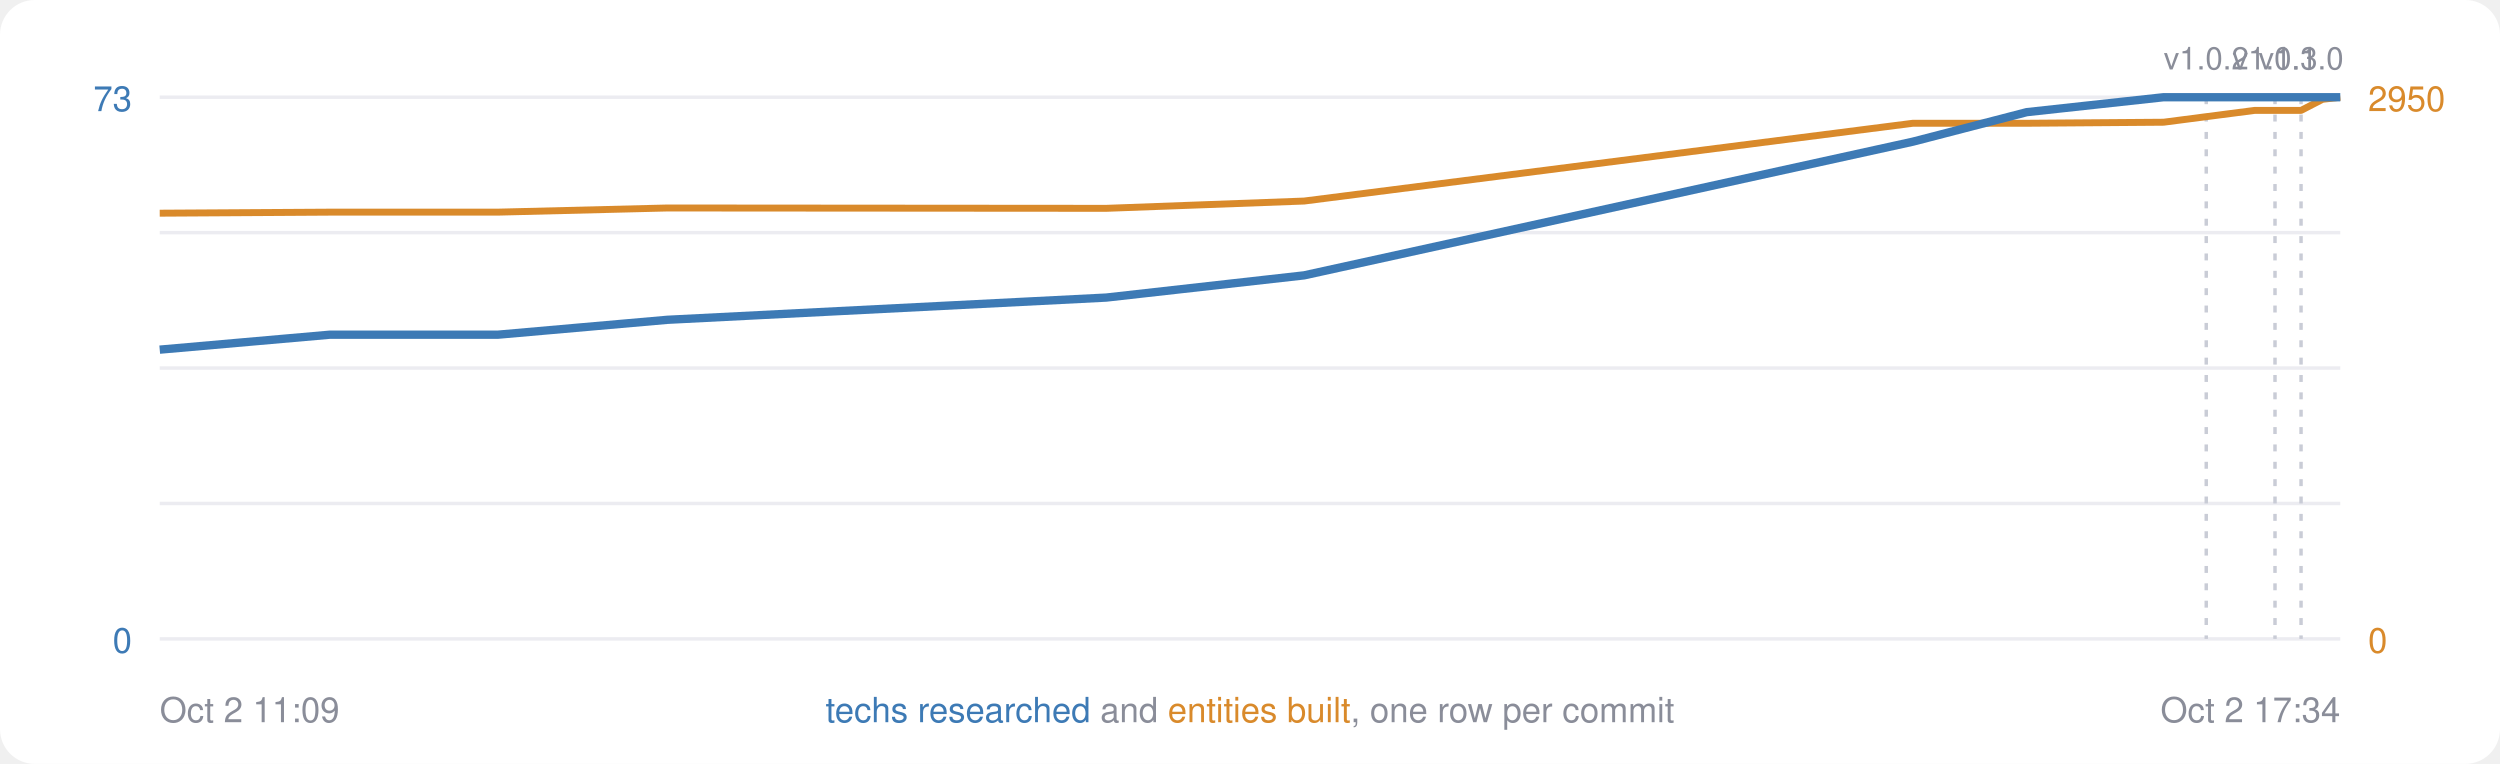
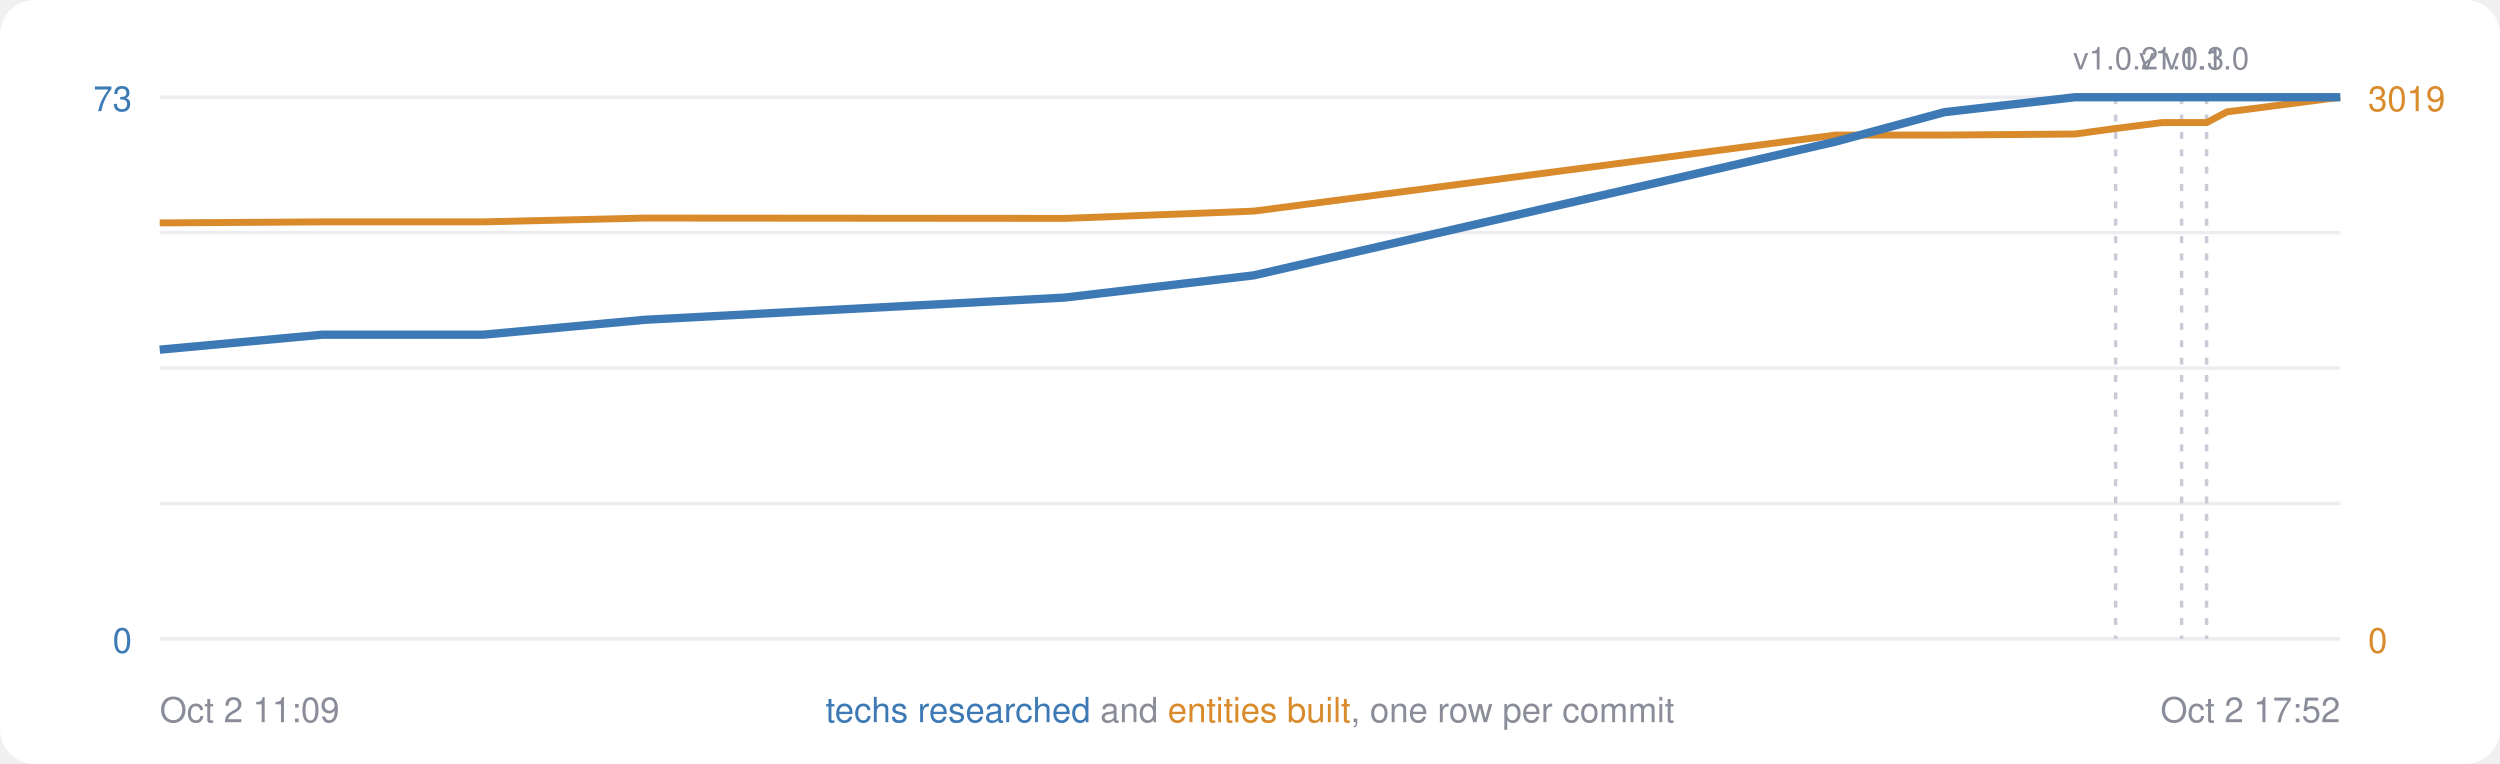
<svg xmlns="http://www.w3.org/2000/svg" viewBox="0 0 720 220" width="720" height="220" font-family="-apple-system,Helvetica,Arial,sans-serif">
  <rect width="720" height="220" fill="#ffffff" rx="10" />
  <line x1="46" y1="184.0" x2="674" y2="184.0" stroke="#ececf1" />
  <line x1="46" y1="145.0" x2="674" y2="145.0" stroke="#ececf1" />
  <line x1="46" y1="106.0" x2="674" y2="106.0" stroke="#ececf1" />
  <line x1="46" y1="67.0" x2="674" y2="67.0" stroke="#ececf1" />
  <line x1="46" y1="28.0" x2="674" y2="28.0" stroke="#ececf1" />
-   <line x1="635.4" y1="28" x2="635.4" y2="184" stroke="#c9ccd6" stroke-dasharray="2 3" />
-   <text x="635.4" y="20" text-anchor="middle" font-size="9" fill="#8a8d99">v1.0.2</text>
-   <line x1="655.2" y1="28" x2="655.2" y2="184" stroke="#c9ccd6" stroke-dasharray="2 3" />
-   <text x="655.2" y="20" text-anchor="middle" font-size="9" fill="#8a8d99">v1.0.3</text>
-   <line x1="662.7" y1="28" x2="662.7" y2="184" stroke="#c9ccd6" stroke-dasharray="2 3" />
-   <text x="662.7" y="20" text-anchor="middle" font-size="9" fill="#8a8d99">v1.1.0</text>
-   <polyline points="46.0,61.4 94.9,61.1 143.3,61.1 192.2,59.9 318.6,60.0 375.6,57.9 550.9,35.5 583.7,35.5 623.1,35.2 635.4,33.6 649.3,31.8 655.2,31.8 662.7,31.8 668.9,28.6 674.0,28.0" fill="none" stroke="#d98a2b" stroke-width="2" stroke-linejoin="round" />
-   <polyline points="46.0,100.7 94.9,96.4 143.3,96.4 192.2,92.1 318.6,85.7 375.6,79.3 550.9,40.8 583.7,32.3 623.1,28.0 635.4,28.0 649.3,28.0 655.2,28.0 662.7,28.0 668.9,28.0 674.0,28.0" fill="none" stroke="#3d7ab5" stroke-width="2.4" stroke-linejoin="round" />
+   <line x1="609.3" y1="28" x2="609.3" y2="184" stroke="#c9ccd6" stroke-dasharray="2 3" />
+   <text x="609.3" y="20" text-anchor="middle" font-size="9" fill="#8a8d99">v1.0.2</text>
+   <line x1="628.3" y1="28" x2="628.3" y2="184" stroke="#c9ccd6" stroke-dasharray="2 3" />
+   <text x="628.3" y="20" text-anchor="middle" font-size="9" fill="#8a8d99">v1.0.3</text>
+   <line x1="635.5" y1="28" x2="635.5" y2="184" stroke="#c9ccd6" stroke-dasharray="2 3" />
+   <text x="635.5" y="20" text-anchor="middle" font-size="9" fill="#8a8d99">v1.1.0</text>
+   <polyline points="46.0,64.2 92.7,63.9 139.0,63.9 185.7,62.8 306.6,62.9 361.1,60.8 528.6,38.9 560.0,38.9 597.6,38.6 609.3,37.0 622.7,35.3 628.3,35.3 635.5,35.3 641.4,32.2 646.3,31.6 674.0,28.0" fill="none" stroke="#d98a2b" stroke-width="2" stroke-linejoin="round" />
+   <polyline points="46.0,100.7 92.7,96.4 139.0,96.4 185.7,92.1 306.6,85.7 361.1,79.3 528.6,40.8 560.0,32.3 597.6,28.0 609.3,28.0 622.7,28.0 628.3,28.0 635.5,28.0 641.4,28.0 646.3,28.0 674.0,28.0" fill="none" stroke="#3d7ab5" stroke-width="2.4" stroke-linejoin="round" />
  <text x="38" y="32" text-anchor="end" font-size="10" fill="#3d7ab5">73</text>
  <text x="38" y="188" text-anchor="end" font-size="10" fill="#3d7ab5">0</text>
-   <text x="682" y="32" font-size="10" fill="#d98a2b">2950</text>
+   <text x="682" y="32" font-size="10" fill="#d98a2b">3019</text>
  <text x="682" y="188" font-size="10" fill="#d98a2b">0</text>
  <text x="46" y="208" font-size="10" fill="#8a8d99">Oct 2 11:09</text>
-   <text x="674" y="208" text-anchor="end" font-size="10" fill="#8a8d99">Oct 2 17:34</text>
+   <text x="674" y="208" text-anchor="end" font-size="10" fill="#8a8d99">Oct 2 17:52</text>
  <text x="360.0" y="208" text-anchor="middle" font-size="10" fill="#8a8d99">
    <tspan fill="#3d7ab5">techs researched</tspan>  and  <tspan fill="#d98a2b">entities built</tspan>, one row per commit</text>
</svg>
